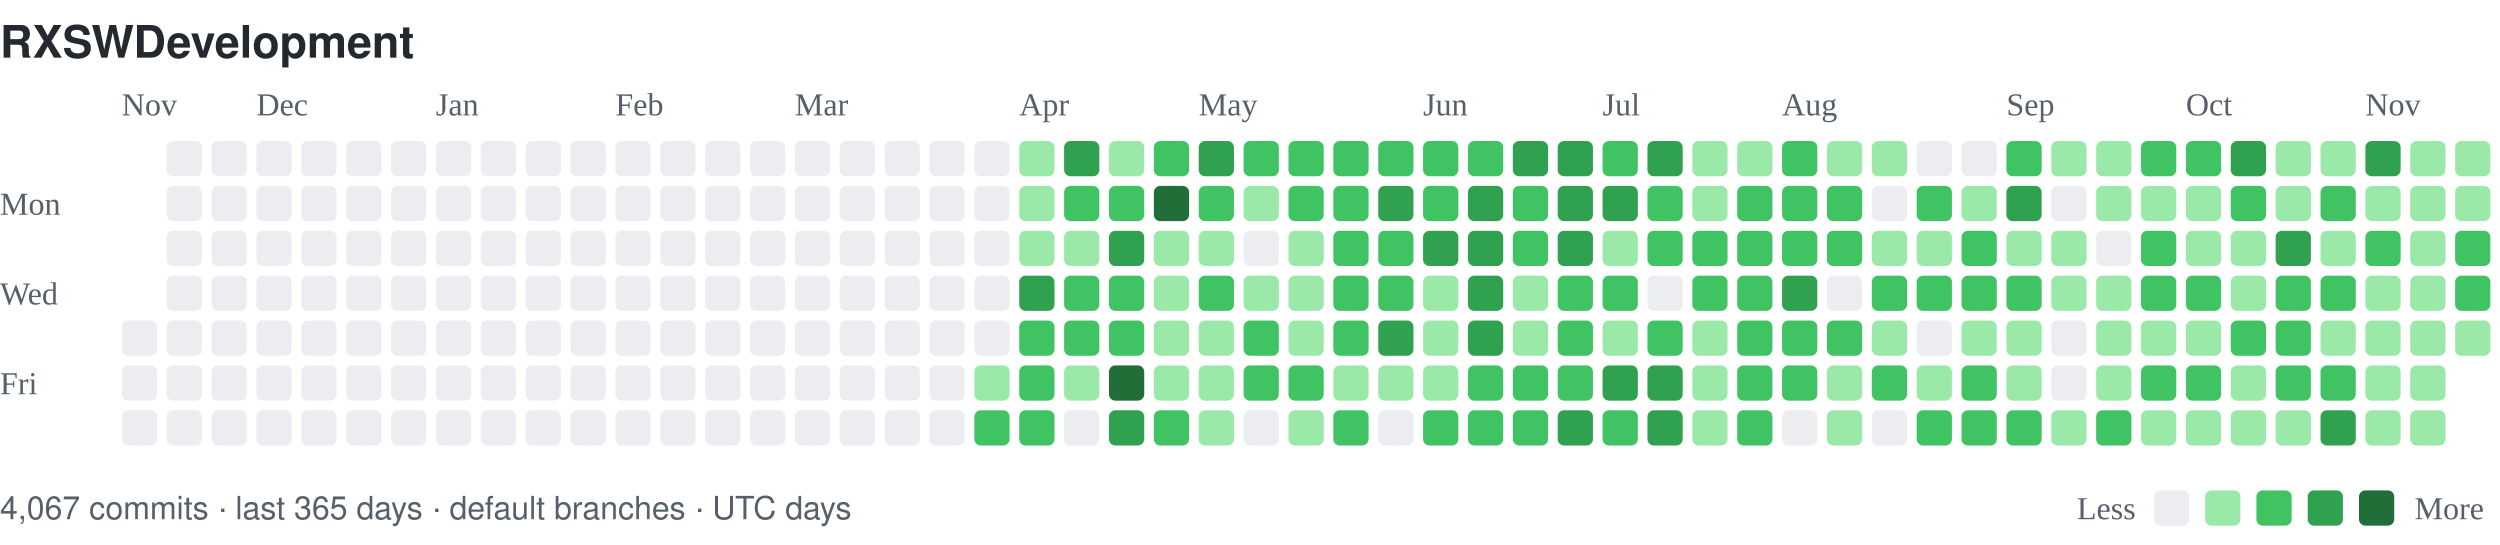
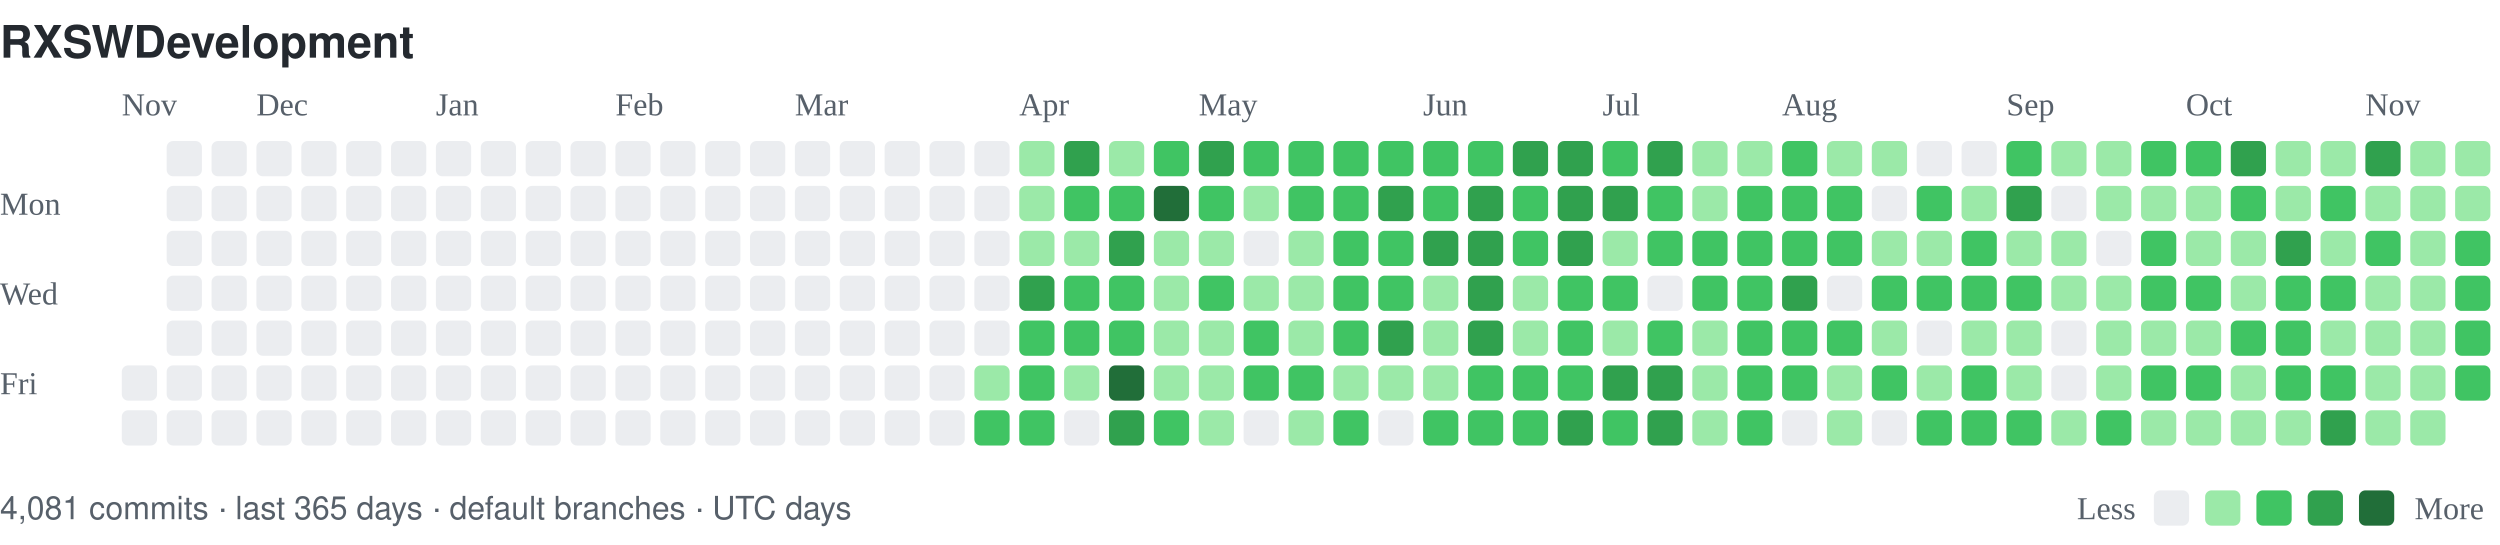
<svg xmlns="http://www.w3.org/2000/svg" width="780" height="170" viewBox="0 0 780 170" role="img">
  <text x="0" y="18" font-size="14" font-weight="600" fill="#24292f" font-family="ui-sans-serif,-apple-system,Segoe UI,Helvetica,Arial,sans-serif">RXSWDevelopment</text>
  <text x="0" y="67" font-size="10" fill="#57606a">Mon</text>
  <text x="0" y="95" font-size="10" fill="#57606a">Wed</text>
  <text x="0" y="123" font-size="10" fill="#57606a">Fri</text>
  <text x="38" y="36" font-size="10" fill="#57606a">Nov</text>
-   <rect x="38" y="100" width="11" height="11" rx="2" fill="#ebedf0" />
  <rect x="38" y="114" width="11" height="11" rx="2" fill="#ebedf0" />
  <rect x="38" y="128" width="11" height="11" rx="2" fill="#ebedf0" />
  <rect x="52" y="44" width="11" height="11" rx="2" fill="#ebedf0" />
  <rect x="52" y="58" width="11" height="11" rx="2" fill="#ebedf0" />
  <rect x="52" y="72" width="11" height="11" rx="2" fill="#ebedf0" />
  <rect x="52" y="86" width="11" height="11" rx="2" fill="#ebedf0" />
  <rect x="52" y="100" width="11" height="11" rx="2" fill="#ebedf0" />
  <rect x="52" y="114" width="11" height="11" rx="2" fill="#ebedf0" />
  <rect x="52" y="128" width="11" height="11" rx="2" fill="#ebedf0" />
  <rect x="66" y="44" width="11" height="11" rx="2" fill="#ebedf0" />
  <rect x="66" y="58" width="11" height="11" rx="2" fill="#ebedf0" />
  <rect x="66" y="72" width="11" height="11" rx="2" fill="#ebedf0" />
  <rect x="66" y="86" width="11" height="11" rx="2" fill="#ebedf0" />
  <rect x="66" y="100" width="11" height="11" rx="2" fill="#ebedf0" />
  <rect x="66" y="114" width="11" height="11" rx="2" fill="#ebedf0" />
  <rect x="66" y="128" width="11" height="11" rx="2" fill="#ebedf0" />
  <text x="80" y="36" font-size="10" fill="#57606a">Dec</text>
  <rect x="80" y="44" width="11" height="11" rx="2" fill="#ebedf0" />
  <rect x="80" y="58" width="11" height="11" rx="2" fill="#ebedf0" />
  <rect x="80" y="72" width="11" height="11" rx="2" fill="#ebedf0" />
  <rect x="80" y="86" width="11" height="11" rx="2" fill="#ebedf0" />
  <rect x="80" y="100" width="11" height="11" rx="2" fill="#ebedf0" />
  <rect x="80" y="114" width="11" height="11" rx="2" fill="#ebedf0" />
  <rect x="80" y="128" width="11" height="11" rx="2" fill="#ebedf0" />
  <rect x="94" y="44" width="11" height="11" rx="2" fill="#ebedf0" />
  <rect x="94" y="58" width="11" height="11" rx="2" fill="#ebedf0" />
  <rect x="94" y="72" width="11" height="11" rx="2" fill="#ebedf0" />
  <rect x="94" y="86" width="11" height="11" rx="2" fill="#ebedf0" />
  <rect x="94" y="100" width="11" height="11" rx="2" fill="#ebedf0" />
  <rect x="94" y="114" width="11" height="11" rx="2" fill="#ebedf0" />
  <rect x="94" y="128" width="11" height="11" rx="2" fill="#ebedf0" />
  <rect x="108" y="44" width="11" height="11" rx="2" fill="#ebedf0" />
  <rect x="108" y="58" width="11" height="11" rx="2" fill="#ebedf0" />
  <rect x="108" y="72" width="11" height="11" rx="2" fill="#ebedf0" />
  <rect x="108" y="86" width="11" height="11" rx="2" fill="#ebedf0" />
  <rect x="108" y="100" width="11" height="11" rx="2" fill="#ebedf0" />
  <rect x="108" y="114" width="11" height="11" rx="2" fill="#ebedf0" />
  <rect x="108" y="128" width="11" height="11" rx="2" fill="#ebedf0" />
  <rect x="122" y="44" width="11" height="11" rx="2" fill="#ebedf0" />
  <rect x="122" y="58" width="11" height="11" rx="2" fill="#ebedf0" />
  <rect x="122" y="72" width="11" height="11" rx="2" fill="#ebedf0" />
  <rect x="122" y="86" width="11" height="11" rx="2" fill="#ebedf0" />
  <rect x="122" y="100" width="11" height="11" rx="2" fill="#ebedf0" />
  <rect x="122" y="114" width="11" height="11" rx="2" fill="#ebedf0" />
  <rect x="122" y="128" width="11" height="11" rx="2" fill="#ebedf0" />
  <text x="136" y="36" font-size="10" fill="#57606a">Jan</text>
  <rect x="136" y="44" width="11" height="11" rx="2" fill="#ebedf0" />
  <rect x="136" y="58" width="11" height="11" rx="2" fill="#ebedf0" />
  <rect x="136" y="72" width="11" height="11" rx="2" fill="#ebedf0" />
  <rect x="136" y="86" width="11" height="11" rx="2" fill="#ebedf0" />
  <rect x="136" y="100" width="11" height="11" rx="2" fill="#ebedf0" />
  <rect x="136" y="114" width="11" height="11" rx="2" fill="#ebedf0" />
  <rect x="136" y="128" width="11" height="11" rx="2" fill="#ebedf0" />
  <rect x="150" y="44" width="11" height="11" rx="2" fill="#ebedf0" />
  <rect x="150" y="58" width="11" height="11" rx="2" fill="#ebedf0" />
  <rect x="150" y="72" width="11" height="11" rx="2" fill="#ebedf0" />
  <rect x="150" y="86" width="11" height="11" rx="2" fill="#ebedf0" />
  <rect x="150" y="100" width="11" height="11" rx="2" fill="#ebedf0" />
  <rect x="150" y="114" width="11" height="11" rx="2" fill="#ebedf0" />
  <rect x="150" y="128" width="11" height="11" rx="2" fill="#ebedf0" />
  <rect x="164" y="44" width="11" height="11" rx="2" fill="#ebedf0" />
  <rect x="164" y="58" width="11" height="11" rx="2" fill="#ebedf0" />
  <rect x="164" y="72" width="11" height="11" rx="2" fill="#ebedf0" />
  <rect x="164" y="86" width="11" height="11" rx="2" fill="#ebedf0" />
  <rect x="164" y="100" width="11" height="11" rx="2" fill="#ebedf0" />
  <rect x="164" y="114" width="11" height="11" rx="2" fill="#ebedf0" />
  <rect x="164" y="128" width="11" height="11" rx="2" fill="#ebedf0" />
  <rect x="178" y="44" width="11" height="11" rx="2" fill="#ebedf0" />
  <rect x="178" y="58" width="11" height="11" rx="2" fill="#ebedf0" />
  <rect x="178" y="72" width="11" height="11" rx="2" fill="#ebedf0" />
  <rect x="178" y="86" width="11" height="11" rx="2" fill="#ebedf0" />
  <rect x="178" y="100" width="11" height="11" rx="2" fill="#ebedf0" />
  <rect x="178" y="114" width="11" height="11" rx="2" fill="#ebedf0" />
  <rect x="178" y="128" width="11" height="11" rx="2" fill="#ebedf0" />
  <text x="192" y="36" font-size="10" fill="#57606a">Feb</text>
  <rect x="192" y="44" width="11" height="11" rx="2" fill="#ebedf0" />
  <rect x="192" y="58" width="11" height="11" rx="2" fill="#ebedf0" />
  <rect x="192" y="72" width="11" height="11" rx="2" fill="#ebedf0" />
  <rect x="192" y="86" width="11" height="11" rx="2" fill="#ebedf0" />
  <rect x="192" y="100" width="11" height="11" rx="2" fill="#ebedf0" />
  <rect x="192" y="114" width="11" height="11" rx="2" fill="#ebedf0" />
  <rect x="192" y="128" width="11" height="11" rx="2" fill="#ebedf0" />
  <rect x="206" y="44" width="11" height="11" rx="2" fill="#ebedf0" />
  <rect x="206" y="58" width="11" height="11" rx="2" fill="#ebedf0" />
  <rect x="206" y="72" width="11" height="11" rx="2" fill="#ebedf0" />
  <rect x="206" y="86" width="11" height="11" rx="2" fill="#ebedf0" />
  <rect x="206" y="100" width="11" height="11" rx="2" fill="#ebedf0" />
  <rect x="206" y="114" width="11" height="11" rx="2" fill="#ebedf0" />
  <rect x="206" y="128" width="11" height="11" rx="2" fill="#ebedf0" />
  <rect x="220" y="44" width="11" height="11" rx="2" fill="#ebedf0" />
  <rect x="220" y="58" width="11" height="11" rx="2" fill="#ebedf0" />
  <rect x="220" y="72" width="11" height="11" rx="2" fill="#ebedf0" />
  <rect x="220" y="86" width="11" height="11" rx="2" fill="#ebedf0" />
  <rect x="220" y="100" width="11" height="11" rx="2" fill="#ebedf0" />
  <rect x="220" y="114" width="11" height="11" rx="2" fill="#ebedf0" />
  <rect x="220" y="128" width="11" height="11" rx="2" fill="#ebedf0" />
  <rect x="234" y="44" width="11" height="11" rx="2" fill="#ebedf0" />
  <rect x="234" y="58" width="11" height="11" rx="2" fill="#ebedf0" />
  <rect x="234" y="72" width="11" height="11" rx="2" fill="#ebedf0" />
  <rect x="234" y="86" width="11" height="11" rx="2" fill="#ebedf0" />
  <rect x="234" y="100" width="11" height="11" rx="2" fill="#ebedf0" />
  <rect x="234" y="114" width="11" height="11" rx="2" fill="#ebedf0" />
  <rect x="234" y="128" width="11" height="11" rx="2" fill="#ebedf0" />
  <text x="248" y="36" font-size="10" fill="#57606a">Mar</text>
  <rect x="248" y="44" width="11" height="11" rx="2" fill="#ebedf0" />
  <rect x="248" y="58" width="11" height="11" rx="2" fill="#ebedf0" />
  <rect x="248" y="72" width="11" height="11" rx="2" fill="#ebedf0" />
  <rect x="248" y="86" width="11" height="11" rx="2" fill="#ebedf0" />
  <rect x="248" y="100" width="11" height="11" rx="2" fill="#ebedf0" />
  <rect x="248" y="114" width="11" height="11" rx="2" fill="#ebedf0" />
  <rect x="248" y="128" width="11" height="11" rx="2" fill="#ebedf0" />
  <rect x="262" y="44" width="11" height="11" rx="2" fill="#ebedf0" />
  <rect x="262" y="58" width="11" height="11" rx="2" fill="#ebedf0" />
  <rect x="262" y="72" width="11" height="11" rx="2" fill="#ebedf0" />
  <rect x="262" y="86" width="11" height="11" rx="2" fill="#ebedf0" />
  <rect x="262" y="100" width="11" height="11" rx="2" fill="#ebedf0" />
  <rect x="262" y="114" width="11" height="11" rx="2" fill="#ebedf0" />
  <rect x="262" y="128" width="11" height="11" rx="2" fill="#ebedf0" />
  <rect x="276" y="44" width="11" height="11" rx="2" fill="#ebedf0" />
  <rect x="276" y="58" width="11" height="11" rx="2" fill="#ebedf0" />
  <rect x="276" y="72" width="11" height="11" rx="2" fill="#ebedf0" />
  <rect x="276" y="86" width="11" height="11" rx="2" fill="#ebedf0" />
  <rect x="276" y="100" width="11" height="11" rx="2" fill="#ebedf0" />
  <rect x="276" y="114" width="11" height="11" rx="2" fill="#ebedf0" />
  <rect x="276" y="128" width="11" height="11" rx="2" fill="#ebedf0" />
  <rect x="290" y="44" width="11" height="11" rx="2" fill="#ebedf0" />
  <rect x="290" y="58" width="11" height="11" rx="2" fill="#ebedf0" />
  <rect x="290" y="72" width="11" height="11" rx="2" fill="#ebedf0" />
  <rect x="290" y="86" width="11" height="11" rx="2" fill="#ebedf0" />
  <rect x="290" y="100" width="11" height="11" rx="2" fill="#ebedf0" />
  <rect x="290" y="114" width="11" height="11" rx="2" fill="#ebedf0" />
  <rect x="290" y="128" width="11" height="11" rx="2" fill="#ebedf0" />
  <rect x="304" y="44" width="11" height="11" rx="2" fill="#ebedf0" />
  <rect x="304" y="58" width="11" height="11" rx="2" fill="#ebedf0" />
  <rect x="304" y="72" width="11" height="11" rx="2" fill="#ebedf0" />
  <rect x="304" y="86" width="11" height="11" rx="2" fill="#ebedf0" />
  <rect x="304" y="100" width="11" height="11" rx="2" fill="#ebedf0" />
  <rect x="304" y="114" width="11" height="11" rx="2" fill="#9be9a8" />
  <rect x="304" y="128" width="11" height="11" rx="2" fill="#40c463" />
  <text x="318" y="36" font-size="10" fill="#57606a">Apr</text>
  <rect x="318" y="44" width="11" height="11" rx="2" fill="#9be9a8" />
  <rect x="318" y="58" width="11" height="11" rx="2" fill="#9be9a8" />
  <rect x="318" y="72" width="11" height="11" rx="2" fill="#9be9a8" />
  <rect x="318" y="86" width="11" height="11" rx="2" fill="#30a14e" />
  <rect x="318" y="100" width="11" height="11" rx="2" fill="#40c463" />
  <rect x="318" y="114" width="11" height="11" rx="2" fill="#40c463" />
  <rect x="318" y="128" width="11" height="11" rx="2" fill="#40c463" />
  <rect x="332" y="44" width="11" height="11" rx="2" fill="#30a14e" />
  <rect x="332" y="58" width="11" height="11" rx="2" fill="#40c463" />
  <rect x="332" y="72" width="11" height="11" rx="2" fill="#9be9a8" />
  <rect x="332" y="86" width="11" height="11" rx="2" fill="#40c463" />
  <rect x="332" y="100" width="11" height="11" rx="2" fill="#40c463" />
  <rect x="332" y="114" width="11" height="11" rx="2" fill="#9be9a8" />
  <rect x="332" y="128" width="11" height="11" rx="2" fill="#ebedf0" />
  <rect x="346" y="44" width="11" height="11" rx="2" fill="#9be9a8" />
  <rect x="346" y="58" width="11" height="11" rx="2" fill="#40c463" />
  <rect x="346" y="72" width="11" height="11" rx="2" fill="#30a14e" />
  <rect x="346" y="86" width="11" height="11" rx="2" fill="#40c463" />
  <rect x="346" y="100" width="11" height="11" rx="2" fill="#40c463" />
  <rect x="346" y="114" width="11" height="11" rx="2" fill="#216e39" />
  <rect x="346" y="128" width="11" height="11" rx="2" fill="#30a14e" />
  <rect x="360" y="44" width="11" height="11" rx="2" fill="#40c463" />
  <rect x="360" y="58" width="11" height="11" rx="2" fill="#216e39" />
  <rect x="360" y="72" width="11" height="11" rx="2" fill="#9be9a8" />
  <rect x="360" y="86" width="11" height="11" rx="2" fill="#9be9a8" />
  <rect x="360" y="100" width="11" height="11" rx="2" fill="#9be9a8" />
  <rect x="360" y="114" width="11" height="11" rx="2" fill="#9be9a8" />
  <rect x="360" y="128" width="11" height="11" rx="2" fill="#40c463" />
  <text x="374" y="36" font-size="10" fill="#57606a">May</text>
  <rect x="374" y="44" width="11" height="11" rx="2" fill="#30a14e" />
  <rect x="374" y="58" width="11" height="11" rx="2" fill="#40c463" />
  <rect x="374" y="72" width="11" height="11" rx="2" fill="#9be9a8" />
  <rect x="374" y="86" width="11" height="11" rx="2" fill="#40c463" />
  <rect x="374" y="100" width="11" height="11" rx="2" fill="#9be9a8" />
  <rect x="374" y="114" width="11" height="11" rx="2" fill="#9be9a8" />
  <rect x="374" y="128" width="11" height="11" rx="2" fill="#9be9a8" />
  <rect x="388" y="44" width="11" height="11" rx="2" fill="#40c463" />
  <rect x="388" y="58" width="11" height="11" rx="2" fill="#9be9a8" />
  <rect x="388" y="72" width="11" height="11" rx="2" fill="#ebedf0" />
  <rect x="388" y="86" width="11" height="11" rx="2" fill="#9be9a8" />
  <rect x="388" y="100" width="11" height="11" rx="2" fill="#40c463" />
  <rect x="388" y="114" width="11" height="11" rx="2" fill="#40c463" />
  <rect x="388" y="128" width="11" height="11" rx="2" fill="#ebedf0" />
  <rect x="402" y="44" width="11" height="11" rx="2" fill="#40c463" />
  <rect x="402" y="58" width="11" height="11" rx="2" fill="#40c463" />
  <rect x="402" y="72" width="11" height="11" rx="2" fill="#9be9a8" />
  <rect x="402" y="86" width="11" height="11" rx="2" fill="#9be9a8" />
  <rect x="402" y="100" width="11" height="11" rx="2" fill="#9be9a8" />
  <rect x="402" y="114" width="11" height="11" rx="2" fill="#40c463" />
  <rect x="402" y="128" width="11" height="11" rx="2" fill="#9be9a8" />
  <rect x="416" y="44" width="11" height="11" rx="2" fill="#40c463" />
  <rect x="416" y="58" width="11" height="11" rx="2" fill="#40c463" />
  <rect x="416" y="72" width="11" height="11" rx="2" fill="#40c463" />
  <rect x="416" y="86" width="11" height="11" rx="2" fill="#40c463" />
  <rect x="416" y="100" width="11" height="11" rx="2" fill="#40c463" />
  <rect x="416" y="114" width="11" height="11" rx="2" fill="#9be9a8" />
  <rect x="416" y="128" width="11" height="11" rx="2" fill="#40c463" />
  <rect x="430" y="44" width="11" height="11" rx="2" fill="#40c463" />
  <rect x="430" y="58" width="11" height="11" rx="2" fill="#30a14e" />
  <rect x="430" y="72" width="11" height="11" rx="2" fill="#40c463" />
  <rect x="430" y="86" width="11" height="11" rx="2" fill="#40c463" />
  <rect x="430" y="100" width="11" height="11" rx="2" fill="#30a14e" />
  <rect x="430" y="114" width="11" height="11" rx="2" fill="#9be9a8" />
  <rect x="430" y="128" width="11" height="11" rx="2" fill="#ebedf0" />
  <text x="444" y="36" font-size="10" fill="#57606a">Jun</text>
  <rect x="444" y="44" width="11" height="11" rx="2" fill="#40c463" />
  <rect x="444" y="58" width="11" height="11" rx="2" fill="#40c463" />
  <rect x="444" y="72" width="11" height="11" rx="2" fill="#30a14e" />
  <rect x="444" y="86" width="11" height="11" rx="2" fill="#9be9a8" />
  <rect x="444" y="100" width="11" height="11" rx="2" fill="#9be9a8" />
  <rect x="444" y="114" width="11" height="11" rx="2" fill="#9be9a8" />
  <rect x="444" y="128" width="11" height="11" rx="2" fill="#40c463" />
  <rect x="458" y="44" width="11" height="11" rx="2" fill="#40c463" />
  <rect x="458" y="58" width="11" height="11" rx="2" fill="#30a14e" />
  <rect x="458" y="72" width="11" height="11" rx="2" fill="#30a14e" />
  <rect x="458" y="86" width="11" height="11" rx="2" fill="#30a14e" />
  <rect x="458" y="100" width="11" height="11" rx="2" fill="#30a14e" />
  <rect x="458" y="114" width="11" height="11" rx="2" fill="#40c463" />
  <rect x="458" y="128" width="11" height="11" rx="2" fill="#40c463" />
  <rect x="472" y="44" width="11" height="11" rx="2" fill="#30a14e" />
  <rect x="472" y="58" width="11" height="11" rx="2" fill="#40c463" />
  <rect x="472" y="72" width="11" height="11" rx="2" fill="#40c463" />
  <rect x="472" y="86" width="11" height="11" rx="2" fill="#9be9a8" />
  <rect x="472" y="100" width="11" height="11" rx="2" fill="#9be9a8" />
  <rect x="472" y="114" width="11" height="11" rx="2" fill="#40c463" />
  <rect x="472" y="128" width="11" height="11" rx="2" fill="#40c463" />
  <rect x="486" y="44" width="11" height="11" rx="2" fill="#30a14e" />
  <rect x="486" y="58" width="11" height="11" rx="2" fill="#30a14e" />
  <rect x="486" y="72" width="11" height="11" rx="2" fill="#30a14e" />
  <rect x="486" y="86" width="11" height="11" rx="2" fill="#40c463" />
  <rect x="486" y="100" width="11" height="11" rx="2" fill="#40c463" />
  <rect x="486" y="114" width="11" height="11" rx="2" fill="#40c463" />
  <rect x="486" y="128" width="11" height="11" rx="2" fill="#30a14e" />
  <text x="500" y="36" font-size="10" fill="#57606a">Jul</text>
  <rect x="500" y="44" width="11" height="11" rx="2" fill="#40c463" />
  <rect x="500" y="58" width="11" height="11" rx="2" fill="#30a14e" />
  <rect x="500" y="72" width="11" height="11" rx="2" fill="#9be9a8" />
  <rect x="500" y="86" width="11" height="11" rx="2" fill="#40c463" />
  <rect x="500" y="100" width="11" height="11" rx="2" fill="#9be9a8" />
  <rect x="500" y="114" width="11" height="11" rx="2" fill="#30a14e" />
  <rect x="500" y="128" width="11" height="11" rx="2" fill="#40c463" />
  <rect x="514" y="44" width="11" height="11" rx="2" fill="#30a14e" />
  <rect x="514" y="58" width="11" height="11" rx="2" fill="#40c463" />
  <rect x="514" y="72" width="11" height="11" rx="2" fill="#40c463" />
  <rect x="514" y="86" width="11" height="11" rx="2" fill="#ebedf0" />
  <rect x="514" y="100" width="11" height="11" rx="2" fill="#40c463" />
  <rect x="514" y="114" width="11" height="11" rx="2" fill="#30a14e" />
  <rect x="514" y="128" width="11" height="11" rx="2" fill="#30a14e" />
  <rect x="528" y="44" width="11" height="11" rx="2" fill="#9be9a8" />
  <rect x="528" y="58" width="11" height="11" rx="2" fill="#9be9a8" />
  <rect x="528" y="72" width="11" height="11" rx="2" fill="#40c463" />
  <rect x="528" y="86" width="11" height="11" rx="2" fill="#40c463" />
  <rect x="528" y="100" width="11" height="11" rx="2" fill="#9be9a8" />
  <rect x="528" y="114" width="11" height="11" rx="2" fill="#9be9a8" />
  <rect x="528" y="128" width="11" height="11" rx="2" fill="#9be9a8" />
  <rect x="542" y="44" width="11" height="11" rx="2" fill="#9be9a8" />
  <rect x="542" y="58" width="11" height="11" rx="2" fill="#40c463" />
  <rect x="542" y="72" width="11" height="11" rx="2" fill="#40c463" />
  <rect x="542" y="86" width="11" height="11" rx="2" fill="#40c463" />
  <rect x="542" y="100" width="11" height="11" rx="2" fill="#40c463" />
  <rect x="542" y="114" width="11" height="11" rx="2" fill="#40c463" />
  <rect x="542" y="128" width="11" height="11" rx="2" fill="#40c463" />
  <text x="556" y="36" font-size="10" fill="#57606a">Aug</text>
  <rect x="556" y="44" width="11" height="11" rx="2" fill="#40c463" />
  <rect x="556" y="58" width="11" height="11" rx="2" fill="#40c463" />
  <rect x="556" y="72" width="11" height="11" rx="2" fill="#40c463" />
  <rect x="556" y="86" width="11" height="11" rx="2" fill="#30a14e" />
  <rect x="556" y="100" width="11" height="11" rx="2" fill="#40c463" />
  <rect x="556" y="114" width="11" height="11" rx="2" fill="#40c463" />
  <rect x="556" y="128" width="11" height="11" rx="2" fill="#ebedf0" />
  <rect x="570" y="44" width="11" height="11" rx="2" fill="#9be9a8" />
  <rect x="570" y="58" width="11" height="11" rx="2" fill="#40c463" />
  <rect x="570" y="72" width="11" height="11" rx="2" fill="#40c463" />
  <rect x="570" y="86" width="11" height="11" rx="2" fill="#ebedf0" />
  <rect x="570" y="100" width="11" height="11" rx="2" fill="#40c463" />
  <rect x="570" y="114" width="11" height="11" rx="2" fill="#9be9a8" />
  <rect x="570" y="128" width="11" height="11" rx="2" fill="#9be9a8" />
  <rect x="584" y="44" width="11" height="11" rx="2" fill="#9be9a8" />
  <rect x="584" y="58" width="11" height="11" rx="2" fill="#ebedf0" />
  <rect x="584" y="72" width="11" height="11" rx="2" fill="#9be9a8" />
  <rect x="584" y="86" width="11" height="11" rx="2" fill="#40c463" />
  <rect x="584" y="100" width="11" height="11" rx="2" fill="#9be9a8" />
  <rect x="584" y="114" width="11" height="11" rx="2" fill="#40c463" />
  <rect x="584" y="128" width="11" height="11" rx="2" fill="#ebedf0" />
  <rect x="598" y="44" width="11" height="11" rx="2" fill="#ebedf0" />
  <rect x="598" y="58" width="11" height="11" rx="2" fill="#40c463" />
  <rect x="598" y="72" width="11" height="11" rx="2" fill="#9be9a8" />
  <rect x="598" y="86" width="11" height="11" rx="2" fill="#40c463" />
  <rect x="598" y="100" width="11" height="11" rx="2" fill="#ebedf0" />
  <rect x="598" y="114" width="11" height="11" rx="2" fill="#9be9a8" />
  <rect x="598" y="128" width="11" height="11" rx="2" fill="#40c463" />
  <rect x="612" y="44" width="11" height="11" rx="2" fill="#ebedf0" />
  <rect x="612" y="58" width="11" height="11" rx="2" fill="#9be9a8" />
  <rect x="612" y="72" width="11" height="11" rx="2" fill="#40c463" />
  <rect x="612" y="86" width="11" height="11" rx="2" fill="#40c463" />
  <rect x="612" y="100" width="11" height="11" rx="2" fill="#9be9a8" />
  <rect x="612" y="114" width="11" height="11" rx="2" fill="#40c463" />
  <rect x="612" y="128" width="11" height="11" rx="2" fill="#40c463" />
  <text x="626" y="36" font-size="10" fill="#57606a">Sep</text>
  <rect x="626" y="44" width="11" height="11" rx="2" fill="#40c463" />
  <rect x="626" y="58" width="11" height="11" rx="2" fill="#30a14e" />
  <rect x="626" y="72" width="11" height="11" rx="2" fill="#9be9a8" />
  <rect x="626" y="86" width="11" height="11" rx="2" fill="#40c463" />
  <rect x="626" y="100" width="11" height="11" rx="2" fill="#9be9a8" />
  <rect x="626" y="114" width="11" height="11" rx="2" fill="#9be9a8" />
  <rect x="626" y="128" width="11" height="11" rx="2" fill="#40c463" />
  <rect x="640" y="44" width="11" height="11" rx="2" fill="#9be9a8" />
  <rect x="640" y="58" width="11" height="11" rx="2" fill="#ebedf0" />
  <rect x="640" y="72" width="11" height="11" rx="2" fill="#9be9a8" />
  <rect x="640" y="86" width="11" height="11" rx="2" fill="#9be9a8" />
  <rect x="640" y="100" width="11" height="11" rx="2" fill="#ebedf0" />
  <rect x="640" y="114" width="11" height="11" rx="2" fill="#ebedf0" />
  <rect x="640" y="128" width="11" height="11" rx="2" fill="#9be9a8" />
  <rect x="654" y="44" width="11" height="11" rx="2" fill="#9be9a8" />
  <rect x="654" y="58" width="11" height="11" rx="2" fill="#9be9a8" />
  <rect x="654" y="72" width="11" height="11" rx="2" fill="#ebedf0" />
  <rect x="654" y="86" width="11" height="11" rx="2" fill="#9be9a8" />
  <rect x="654" y="100" width="11" height="11" rx="2" fill="#9be9a8" />
  <rect x="654" y="114" width="11" height="11" rx="2" fill="#9be9a8" />
  <rect x="654" y="128" width="11" height="11" rx="2" fill="#40c463" />
  <rect x="668" y="44" width="11" height="11" rx="2" fill="#40c463" />
  <rect x="668" y="58" width="11" height="11" rx="2" fill="#9be9a8" />
  <rect x="668" y="72" width="11" height="11" rx="2" fill="#40c463" />
  <rect x="668" y="86" width="11" height="11" rx="2" fill="#40c463" />
  <rect x="668" y="100" width="11" height="11" rx="2" fill="#9be9a8" />
  <rect x="668" y="114" width="11" height="11" rx="2" fill="#40c463" />
  <rect x="668" y="128" width="11" height="11" rx="2" fill="#9be9a8" />
  <text x="682" y="36" font-size="10" fill="#57606a">Oct</text>
  <rect x="682" y="44" width="11" height="11" rx="2" fill="#40c463" />
  <rect x="682" y="58" width="11" height="11" rx="2" fill="#9be9a8" />
  <rect x="682" y="72" width="11" height="11" rx="2" fill="#9be9a8" />
  <rect x="682" y="86" width="11" height="11" rx="2" fill="#40c463" />
  <rect x="682" y="100" width="11" height="11" rx="2" fill="#9be9a8" />
  <rect x="682" y="114" width="11" height="11" rx="2" fill="#40c463" />
  <rect x="682" y="128" width="11" height="11" rx="2" fill="#9be9a8" />
  <rect x="696" y="44" width="11" height="11" rx="2" fill="#30a14e" />
  <rect x="696" y="58" width="11" height="11" rx="2" fill="#40c463" />
  <rect x="696" y="72" width="11" height="11" rx="2" fill="#9be9a8" />
  <rect x="696" y="86" width="11" height="11" rx="2" fill="#9be9a8" />
  <rect x="696" y="100" width="11" height="11" rx="2" fill="#40c463" />
  <rect x="696" y="114" width="11" height="11" rx="2" fill="#9be9a8" />
  <rect x="696" y="128" width="11" height="11" rx="2" fill="#9be9a8" />
  <rect x="710" y="44" width="11" height="11" rx="2" fill="#9be9a8" />
  <rect x="710" y="58" width="11" height="11" rx="2" fill="#9be9a8" />
  <rect x="710" y="72" width="11" height="11" rx="2" fill="#30a14e" />
  <rect x="710" y="86" width="11" height="11" rx="2" fill="#40c463" />
  <rect x="710" y="100" width="11" height="11" rx="2" fill="#40c463" />
  <rect x="710" y="114" width="11" height="11" rx="2" fill="#40c463" />
  <rect x="710" y="128" width="11" height="11" rx="2" fill="#9be9a8" />
  <rect x="724" y="44" width="11" height="11" rx="2" fill="#9be9a8" />
  <rect x="724" y="58" width="11" height="11" rx="2" fill="#40c463" />
  <rect x="724" y="72" width="11" height="11" rx="2" fill="#9be9a8" />
  <rect x="724" y="86" width="11" height="11" rx="2" fill="#40c463" />
  <rect x="724" y="100" width="11" height="11" rx="2" fill="#9be9a8" />
  <rect x="724" y="114" width="11" height="11" rx="2" fill="#40c463" />
  <rect x="724" y="128" width="11" height="11" rx="2" fill="#30a14e" />
  <text x="738" y="36" font-size="10" fill="#57606a">Nov</text>
  <rect x="738" y="44" width="11" height="11" rx="2" fill="#30a14e" />
  <rect x="738" y="58" width="11" height="11" rx="2" fill="#9be9a8" />
  <rect x="738" y="72" width="11" height="11" rx="2" fill="#40c463" />
  <rect x="738" y="86" width="11" height="11" rx="2" fill="#9be9a8" />
  <rect x="738" y="100" width="11" height="11" rx="2" fill="#9be9a8" />
  <rect x="738" y="114" width="11" height="11" rx="2" fill="#9be9a8" />
  <rect x="738" y="128" width="11" height="11" rx="2" fill="#9be9a8" />
  <rect x="752" y="44" width="11" height="11" rx="2" fill="#9be9a8" />
  <rect x="752" y="58" width="11" height="11" rx="2" fill="#9be9a8" />
  <rect x="752" y="72" width="11" height="11" rx="2" fill="#9be9a8" />
  <rect x="752" y="86" width="11" height="11" rx="2" fill="#9be9a8" />
  <rect x="752" y="100" width="11" height="11" rx="2" fill="#9be9a8" />
  <rect x="752" y="114" width="11" height="11" rx="2" fill="#9be9a8" />
  <rect x="752" y="128" width="11" height="11" rx="2" fill="#9be9a8" />
  <rect x="766" y="44" width="11" height="11" rx="2" fill="#9be9a8" />
  <rect x="766" y="58" width="11" height="11" rx="2" fill="#9be9a8" />
  <rect x="766" y="72" width="11" height="11" rx="2" fill="#40c463" />
  <rect x="766" y="86" width="11" height="11" rx="2" fill="#40c463" />
-   <rect x="766" y="100" width="11" height="11" rx="2" fill="#9be9a8" />
+   <rect x="766" y="100" width="11" height="11" rx="2" fill="#40c463" />
+   <rect x="766" y="114" width="11" height="11" rx="2" fill="#40c463" />
  <text x="648" y="162" font-size="10" fill="#57606a">Less</text>
  <rect x="672" y="153" width="11" height="11" rx="2" fill="#ebedf0" />
  <rect x="688" y="153" width="11" height="11" rx="2" fill="#9be9a8" />
  <rect x="704" y="153" width="11" height="11" rx="2" fill="#40c463" />
  <rect x="720" y="153" width="11" height="11" rx="2" fill="#30a14e" />
  <rect x="736" y="153" width="11" height="11" rx="2" fill="#216e39" />
  <text x="775" y="162" font-size="10" fill="#57606a" text-anchor="end">More</text>
-   <text x="0" y="162" font-size="10" fill="#57606a" font-family="ui-sans-serif,-apple-system,Segoe UI,Helvetica,Arial,sans-serif">4,067 commits · last 365 days · default branches · UTC days</text>
+   <text x="0" y="162" font-size="10" fill="#57606a" font-family="ui-sans-serif,-apple-system,Segoe UI,Helvetica,Arial,sans-serif">4,081 commits · last 365 days · default branches · UTC days</text>
</svg>
